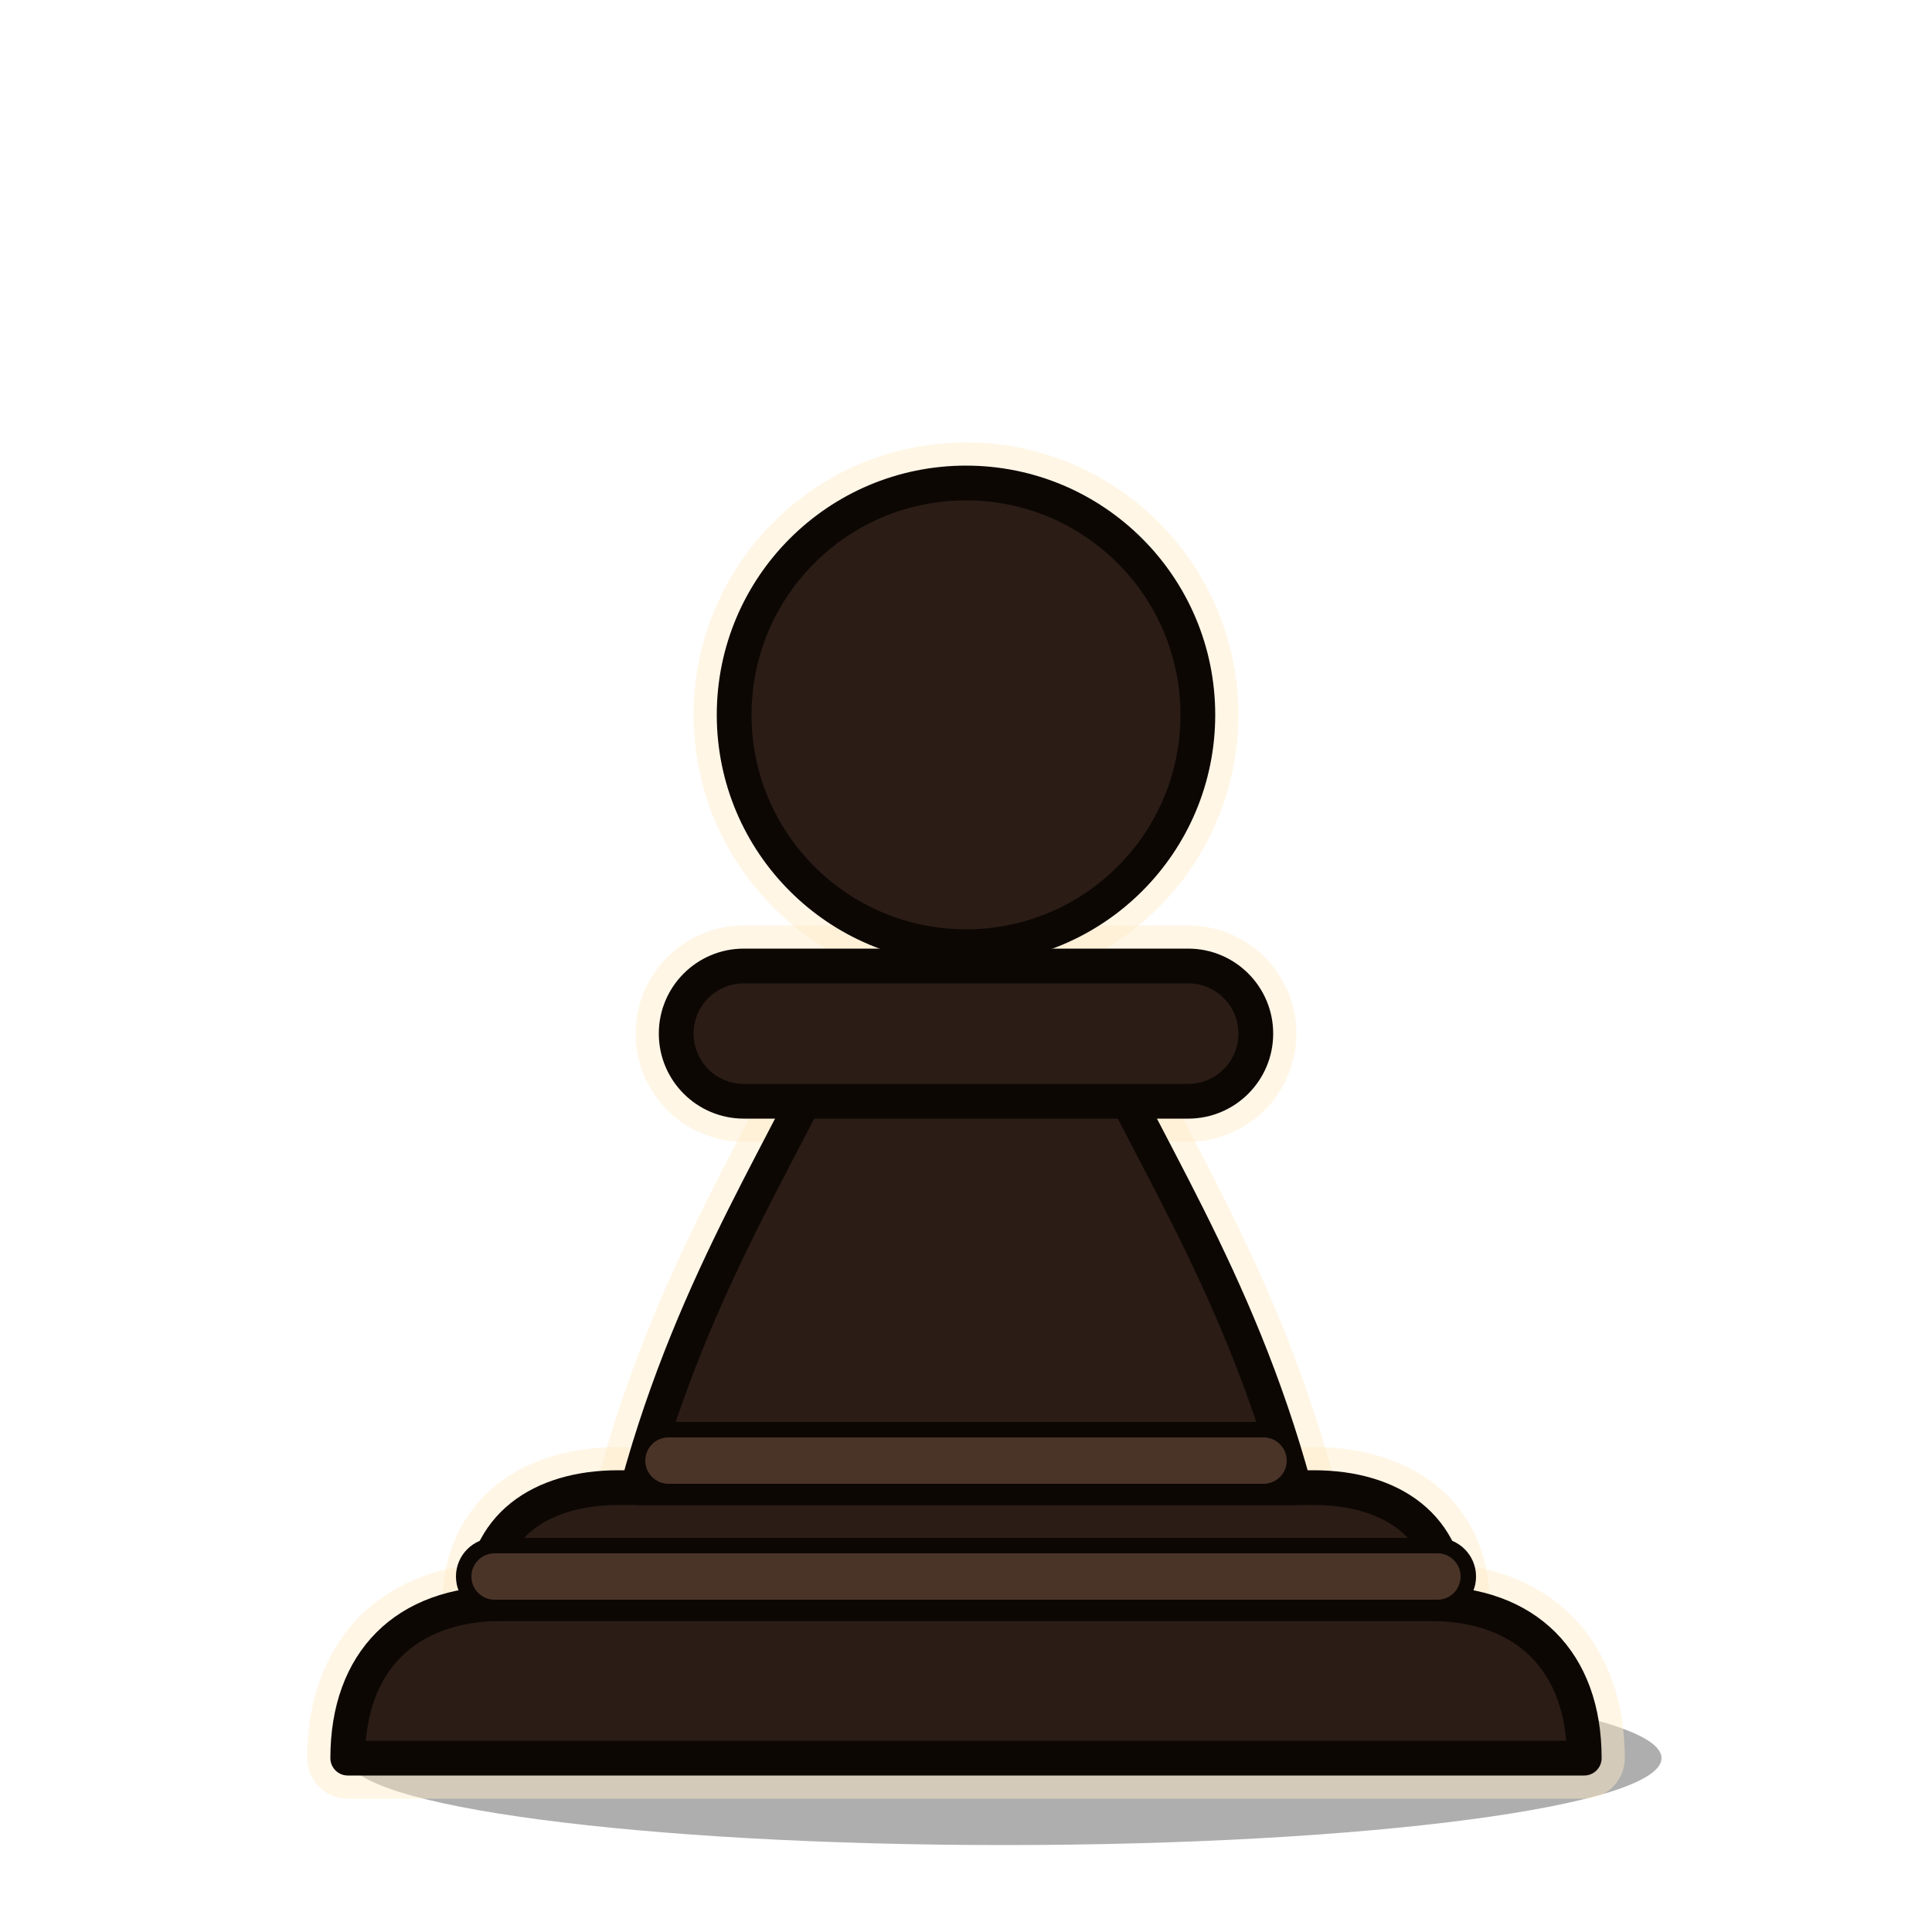
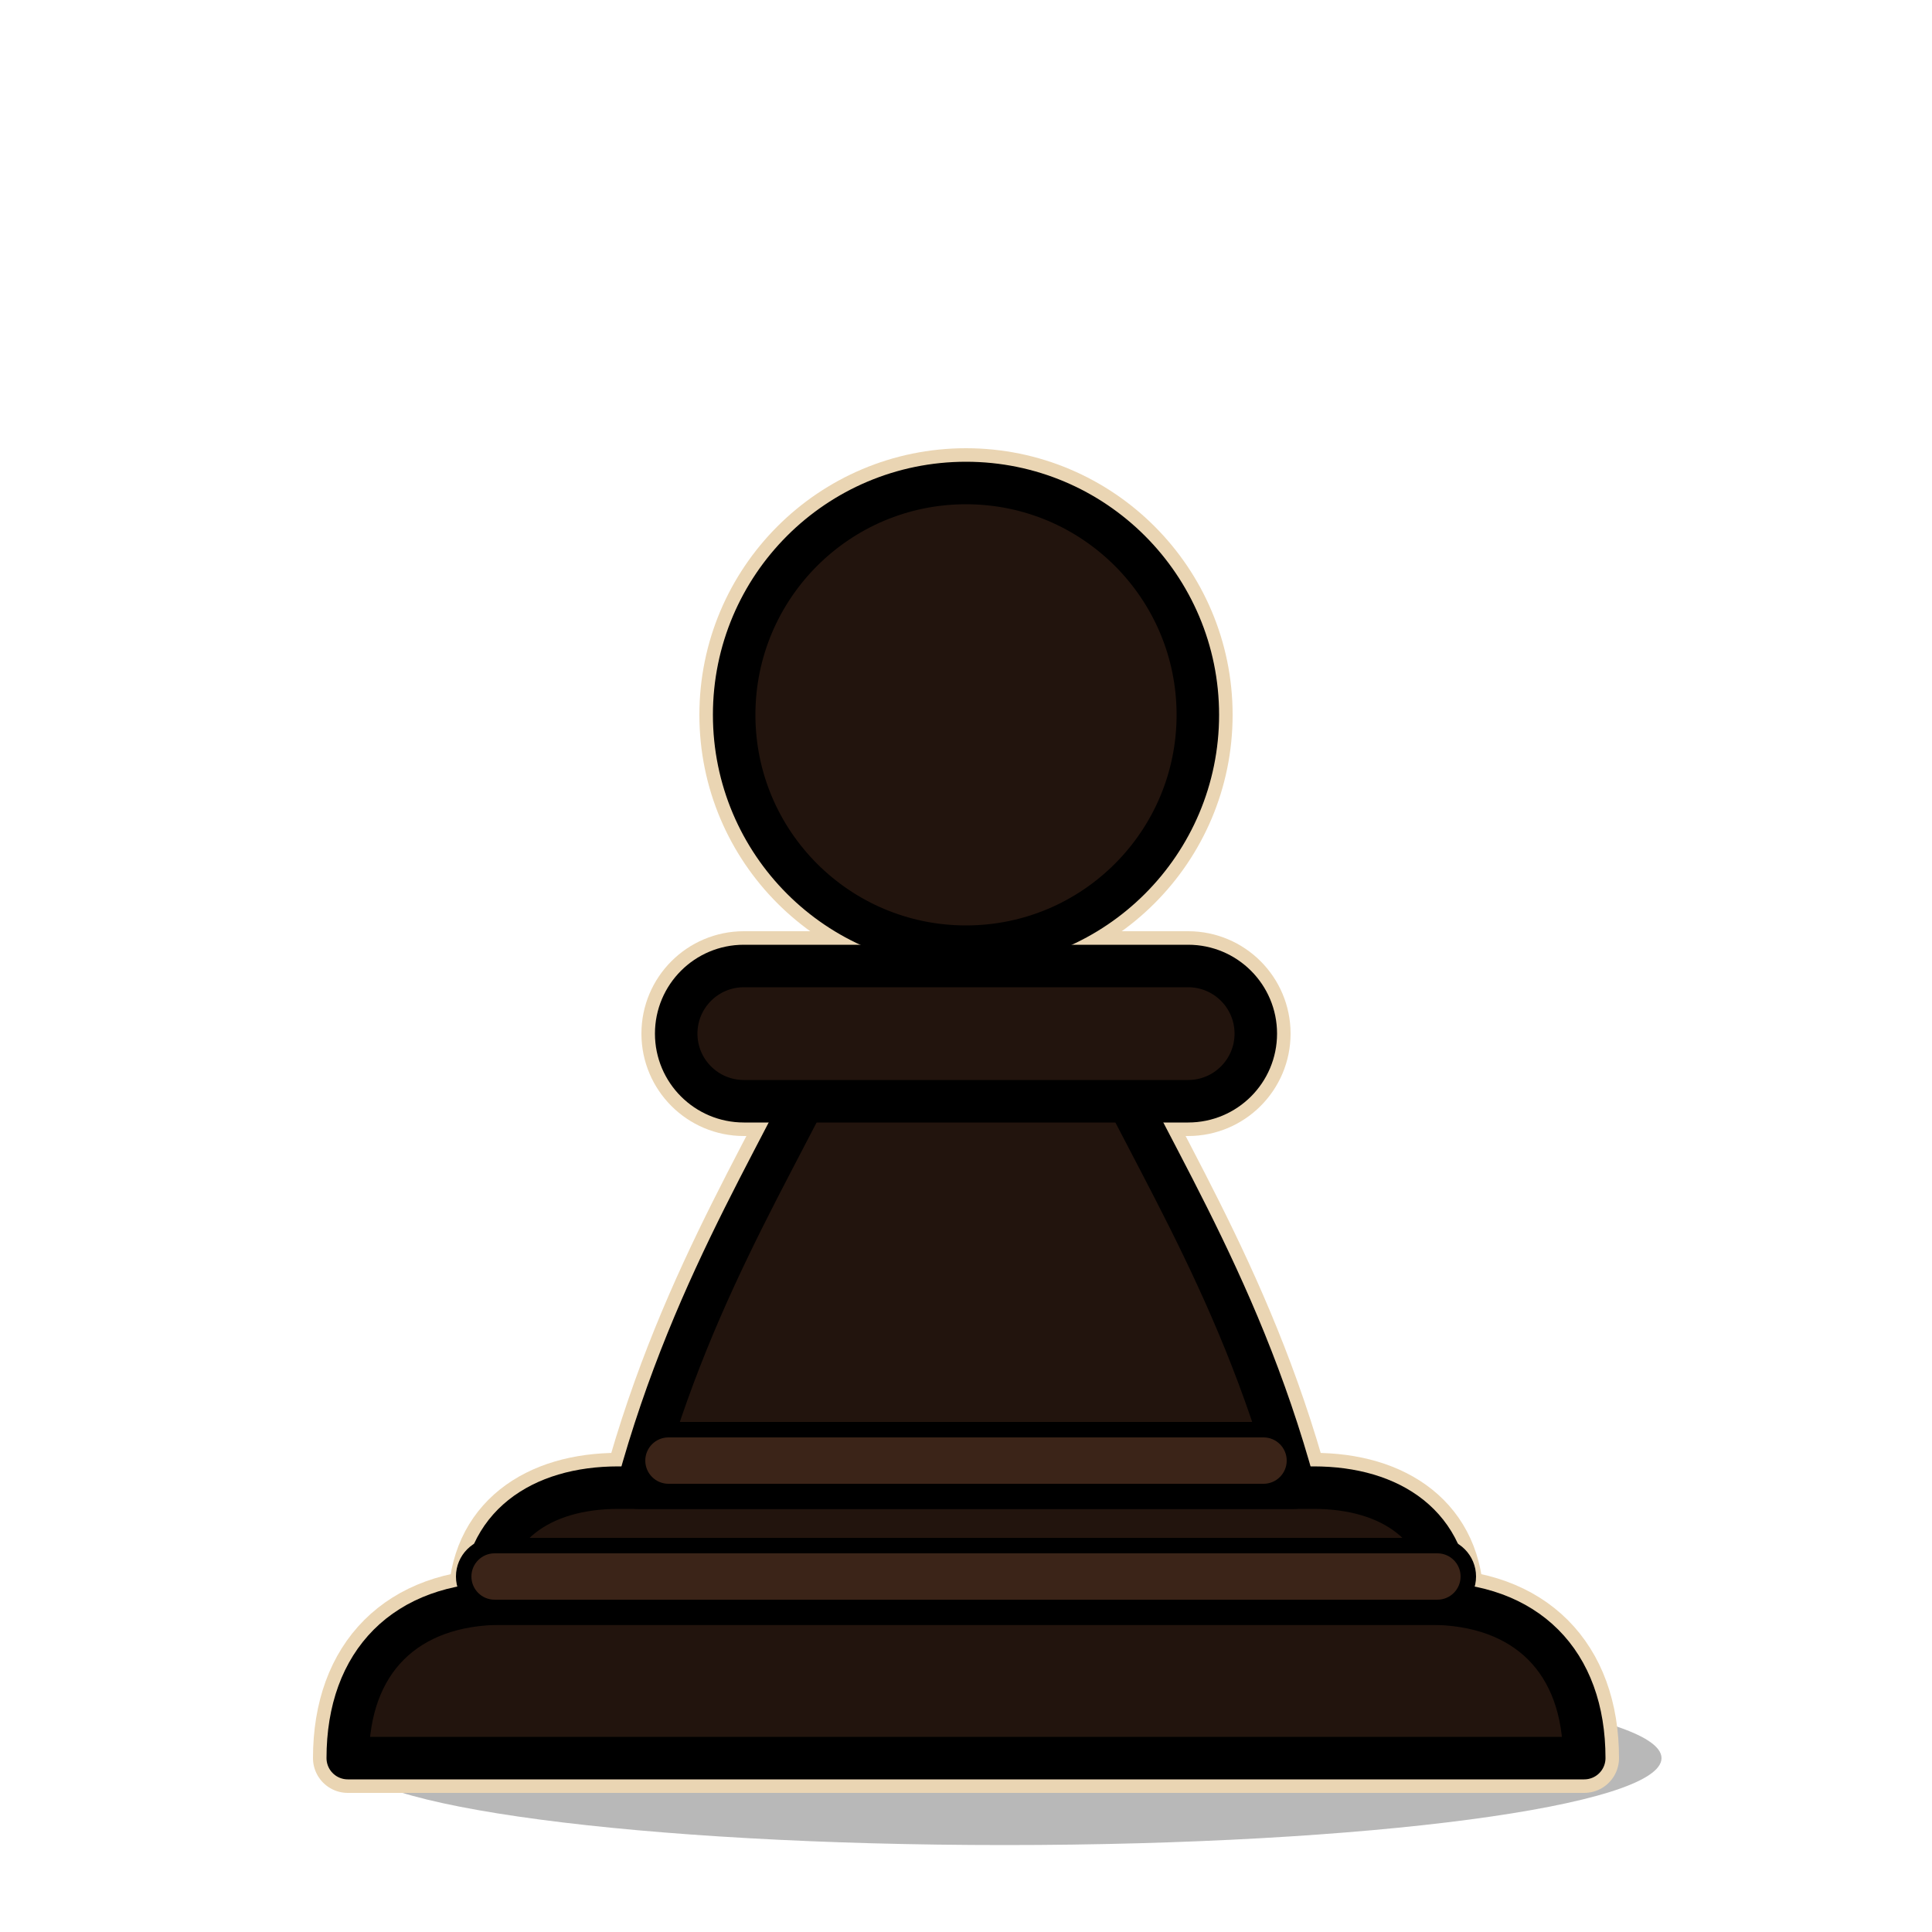
<svg xmlns="http://www.w3.org/2000/svg" class="chess-piece new-style-piece black-pawn" data-color="b" viewBox="0 0 100 100" width="100%" height="100%">
-   <ellipse cx="52" cy="91" rx="34" ry="4.5" fill="rgba(0,0,0,0.32)" />
-   <g fill="none" stroke="rgba(255, 236, 200, 0.45)" stroke-width="4.2" stroke-linejoin="round">
+   <ellipse cx="52" cy="91" rx="34" ry="4.5" fill="rgba(0,0,0,0.28)" />
+   <g fill="none" stroke="#EAD5B3" stroke-width="3.6" stroke-linejoin="round">
    <path d="M18 91C18 86 21 83 26 83H74C79 83 82 86 82 91Z" />
    <path d="M25 83C25 79 28 77 32 77H68C72 77 75 79 75 83Z" />
    <path d="M33 77C36 66 41 59 44 52H56C59 59 64 66 67 77Z" />
    <rect x="35" y="50" width="30" height="7" rx="3.5" />
    <circle cx="50" cy="37" r="12" />
  </g>
-   <g fill="#2B1D16" stroke="#0D0704" stroke-width="1.8" stroke-linejoin="round">
+   <g fill="#22140D" stroke="#000000" stroke-width="2.2" stroke-linejoin="round">
    <path d="M18 91C18 86 21 83 26 83H74C79 83 82 86 82 91Z" />
    <path d="M25 83C25 79 28 77 32 77H68C72 77 75 79 75 83Z" />
    <path d="M33 77C36 66 41 59 44 52H56C59 59 64 66 67 77Z" />
    <rect x="35" y="50" width="30" height="7" rx="3.5" />
    <circle cx="50" cy="37" r="12" />
  </g>
-   <rect x="33" y="74" width="34" height="3.2" rx="1.6" fill="#4A3428" stroke="#0D0704" stroke-width=".8" />
-   <rect x="24" y="80" width="52" height="3.2" rx="1.6" fill="#4A3428" stroke="#0D0704" stroke-width=".8" />
+   <rect x="33" y="74" width="34" height="3.2" rx="1.6" fill="#3B2418" stroke="#000000" stroke-width=".8" />
+   <rect x="24" y="80" width="52" height="3.2" rx="1.6" fill="#3B2418" stroke="#000000" stroke-width=".8" />
</svg>
